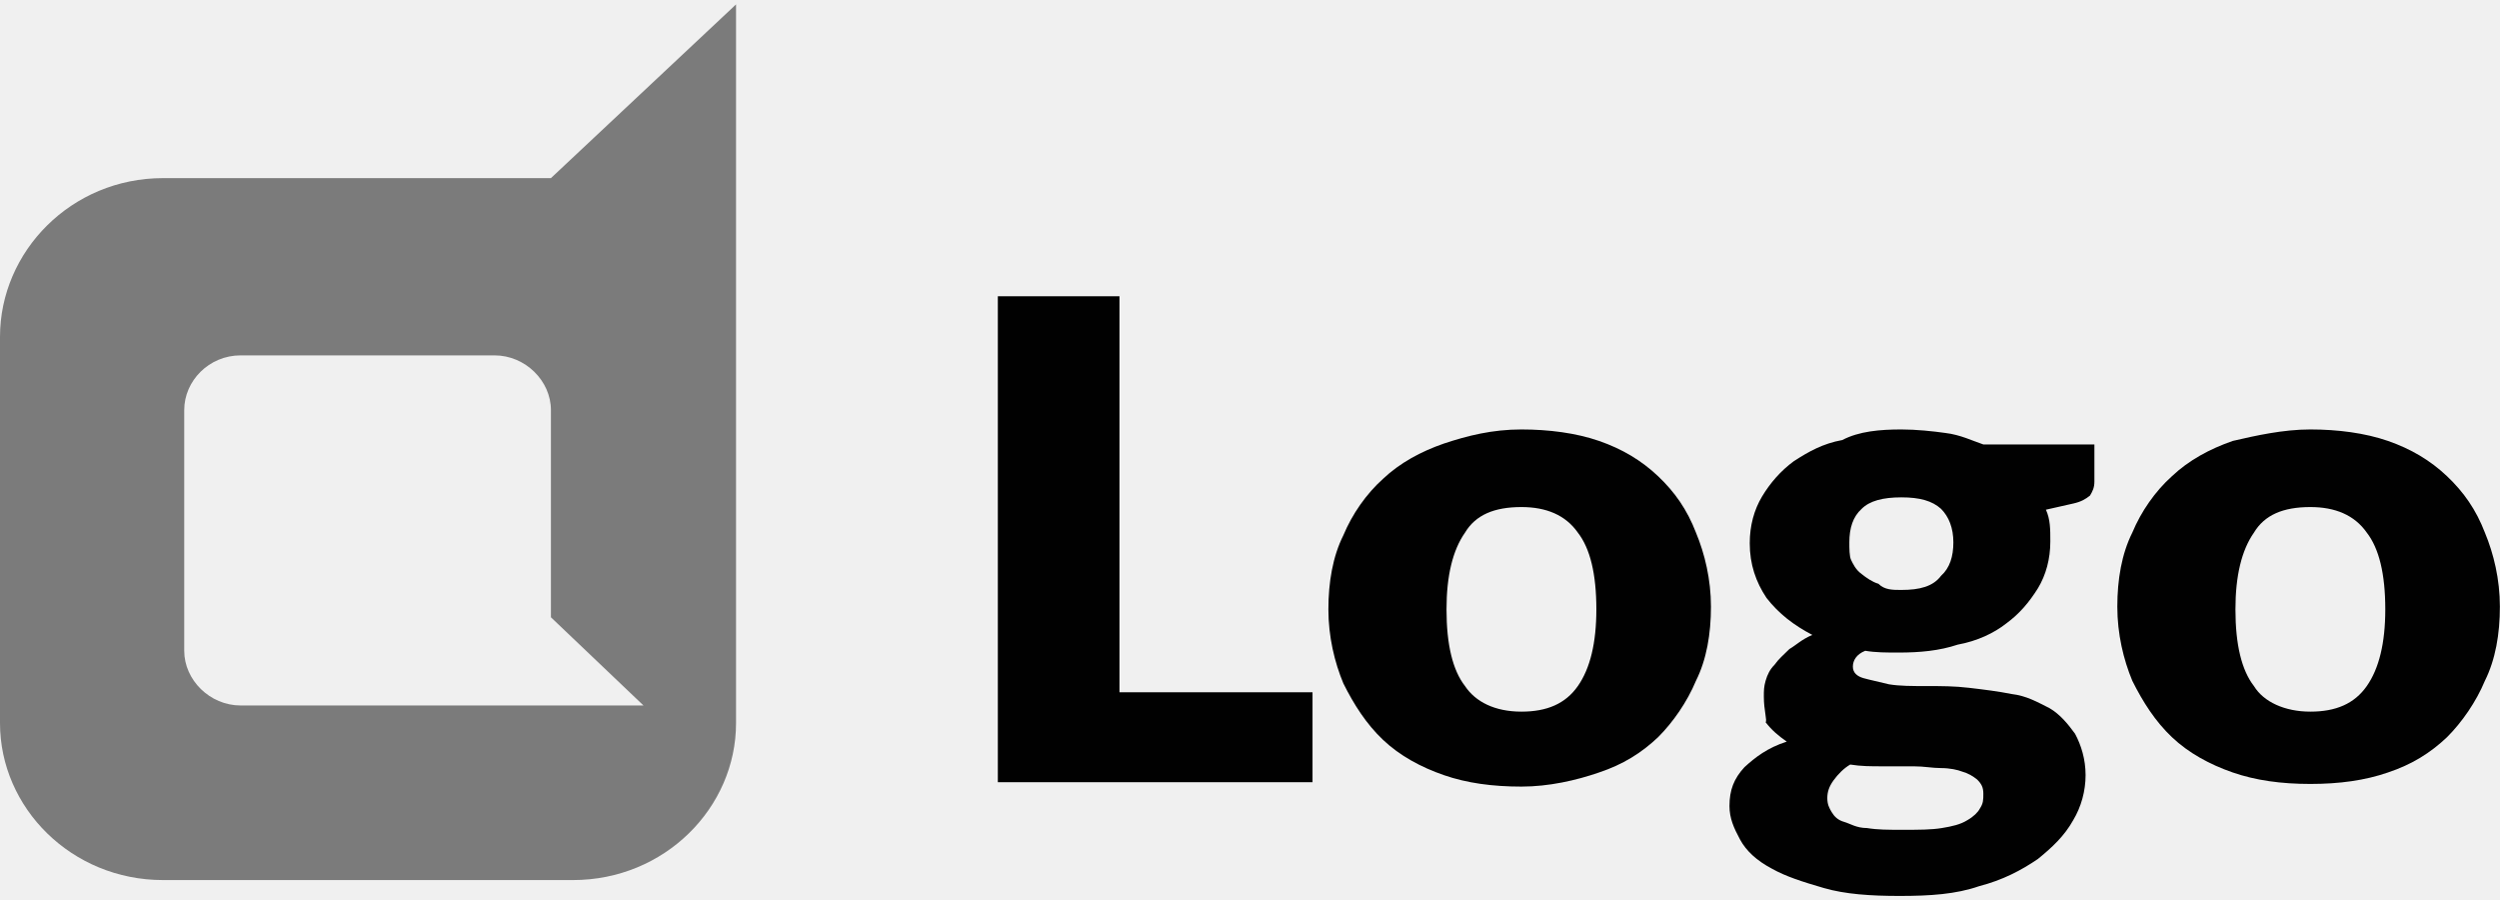
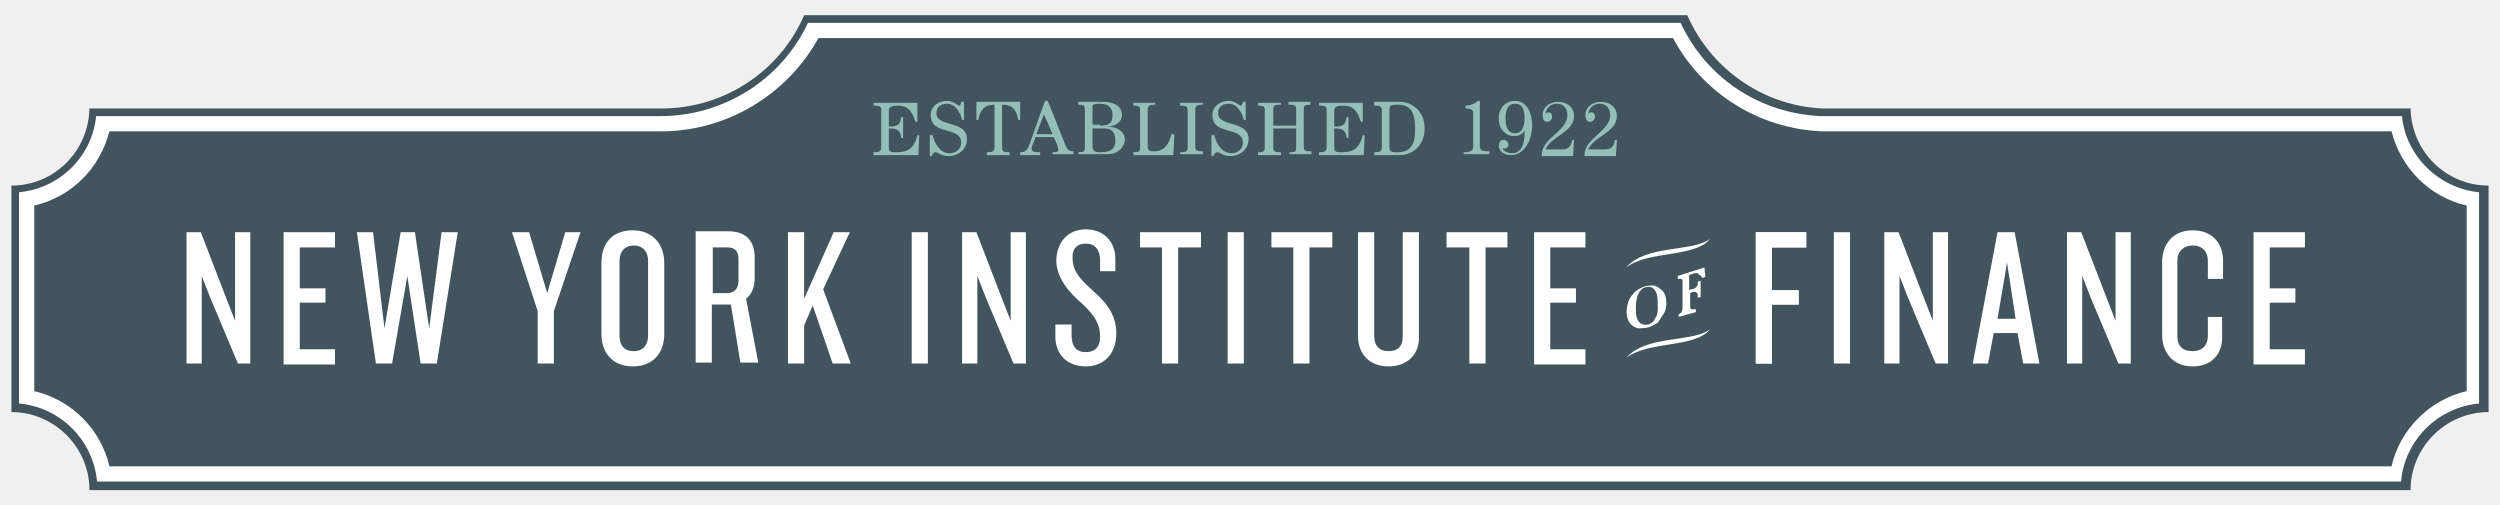
- <svg xmlns="http://www.w3.org/2000/svg" xmlns:xlink="http://www.w3.org/1999/xlink" version="1.1" id="Layer_1" x="0px" y="0px" viewBox="0 0 283.5 102" style="enable-background:new 0 0 283.5 102;" xml:space="preserve">
+ <svg xmlns="http://www.w3.org/2000/svg" version="1.1" id="Layer_1" x="0px" y="0px" viewBox="0 0 262.7 53" style="enable-background:new 0 0 262.7 53;" xml:space="preserve">
  <style type="text/css">
- 	.st0{clip-path:url(#XMLID_36_);}
- 	.st1{clip-path:url(#XMLID_37_);fill:#010101;}
- 	.st2{clip-path:url(#SVGID_2_);}
- 	.st3{clip-path:url(#XMLID_38_);fill:#010101;}
- 	.st4{clip-path:url(#SVGID_4_);}
- 	.st5{clip-path:url(#XMLID_39_);fill:#010101;}
- 	.st6{clip-path:url(#SVGID_6_);}
- 	.st7{clip-path:url(#XMLID_40_);fill:#010101;}
- 	.st8{clip-path:url(#SVGID_8_);}
- 	.st9{clip-path:url(#XMLID_41_);fill:#7B7B7B;}
+ 	.st0{fill:#42545D;}
+ 	.st1{fill:#FFFFFF;}
+ 	.st2{fill:#94BEB8;}
</style>
-   <g id="XMLID_21_">
+   <g>
+     <path class="st0" d="M261.5,19.5c-4.5,0-8.1-3.6-8.2-8.1h-61.8c-6.4-0.3-11.8-4.3-14.2-9.8H84.5c-2.5,5.8-8.3,9.8-15,9.8H9.4   c-0.1,4.5-3.7,8.1-8.2,8.1v23.8c4.5,0,8.2,3.7,8.2,8.2h243.9c0-4.5,3.7-8.2,8.2-8.2v-2V21.4V19.5z" />
+     <path class="st1" d="M10.2,50.6c-0.4-4.3-3.8-7.8-8.2-8.2V20.2c4.3-0.4,7.7-3.8,8.1-8h59.3c6.6,0,12.7-3.8,15.5-9.8h91.7   c2.7,5.8,8.3,9.5,14.7,9.8l0,0h61.1c0.4,4.2,3.9,7.6,8.1,8v22.2c-4.3,0.4-7.8,3.8-8.2,8.2H10.2z" />
+     <path class="st0" d="M11.5,49c-0.9-3.9-4-7-7.9-7.9V21.6c3.9-0.9,6.9-3.9,7.9-7.8h58C76.3,13.8,82.7,10,86,4h89.8   c3.1,5.8,9,9.5,15.6,9.8l0.1,0h59.8c1,3.9,4,6.9,7.9,7.8v19.5c-3.9,0.9-7,4-7.9,7.9H11.5z" />
    <g>
-       <defs>
-         <polygon id="XMLID_18_" points="127,78.5 148.9,78.5 148.9,88.7 113.2,88.7 113.2,33.6 127,33.6    " />
-       </defs>
-       <clipPath id="XMLID_36_">
-         <use xlink:href="#XMLID_18_" style="overflow:visible;" />
-       </clipPath>
-       <g class="st0">
-         <defs>
-           <rect id="XMLID_19_" x="-1501.1" y="-110" width="2945" height="2666.8" />
-         </defs>
-         <clipPath id="XMLID_37_">
-           <use xlink:href="#XMLID_19_" style="overflow:visible;" />
-         </clipPath>
-         <rect id="XMLID_20_" x="103" y="23.3" class="st1" width="56.1" height="75.6" />
-       </g>
+       <path class="st1" d="M25,38.2l-2.9-6.9L21.2,29v9.2h-1.6V24.4h1.5l2.7,7l0.9,2.3v-9.3h1.6v13.8H25z" />
+       <path class="st1" d="M29.8,38.2V24.4h5.4V26h-3.7v4.3h2.7v1.5h-2.7v4.9h3.7v1.6H29.8z" />
+       <path class="st1" d="M45.9,38.2h-1.7L42.8,29l-1.6,9.2h-1.7l-2-13.8h1.7l1.2,10.1l1.7-10.1h1.5l1.5,10.1l1.3-10.1h1.7L45.9,38.2z" />
+     </g>
+     <path class="st1" d="M58.2,32.7v5.5h-1.7v-5.5l-2.7-8.3h1.8l1.9,6.4l1.9-6.4H61L58.2,32.7z" />
+     <path class="st1" d="M66.5,38.5c-2.1,0-3.3-1.4-3.3-3.4v-7.5c0-2,1.1-3.4,3.3-3.4c2.1,0,3.3,1.5,3.3,3.4v7.5   C69.8,37,68.7,38.5,66.5,38.5z M68.1,27.4c0-0.9-0.5-1.6-1.5-1.6c-1,0-1.5,0.7-1.5,1.6v7.9c0,1,0.5,1.6,1.5,1.6   c1,0,1.5-0.7,1.5-1.6V27.4z" />
+     <polygon class="st1" points="87.5,38.2 85.4,32.1 84.5,34.2 84.5,38.2 82.8,38.2 82.8,24.4 84.5,24.4 84.5,31.4 87.6,24.4    89.3,24.4 86.5,30.4 89.4,38.2  " />
+     <path class="st1" d="M79.7,38.2l-1.3-6.8c0.6-0.5,0.9-1.2,0.9-2.2v-2.1c0-1.9-1-2.8-2.8-2.8h-3.4v13.8h1.7v-6.1h1.6   c0.1,0,0.2,0,0.4,0l1,6.1H79.7z M76.4,30.8h-1.5V26h1.6c0.7,0,1.1,0.4,1.1,1.2v2.3C77.6,30.3,77.2,30.8,76.4,30.8z" />
+     <g>
+       <path class="st1" d="M95.8,38.2V24.4h1.7v13.8H95.8z" />
+       <path class="st1" d="M106.5,38.2l-2.9-6.9l-0.9-2.3v9.2h-1.6V24.4h1.5l2.7,7l0.9,2.3v-9.3h1.6v13.8H106.5z" />
+       <path class="st1" d="M114.1,38.5c-2,0-3.2-1.3-3.2-3.1v-1.3h1.7v1.1c0,1.2,0.5,1.8,1.5,1.8c1,0,1.5-0.6,1.5-1.6    c0-1.3-0.5-2.2-1.9-3.5c-1.3-1.1-2.7-2.7-2.7-4.5c0-1.8,1.1-3.3,3.1-3.3c1.9,0,3.1,1.3,3.1,3.1v1.3h-1.6v-1.1    c0-1.1-0.5-1.8-1.5-1.8c-0.9,0-1.4,0.5-1.4,1.4c0,1.3,0.5,2.1,2.2,3.6c1.6,1.4,2.4,2.7,2.4,4.4C117.3,37.4,115.8,38.5,114.1,38.5z    " />
+       <path class="st1" d="M123.8,26v12.2h-1.7V26h-2.3v-1.6h6.4V26H123.8z" />
+       <path class="st1" d="M129,38.2V24.4h1.7v13.8H129z" />
+       <path class="st1" d="M137.6,26v12.2h-1.7V26h-2.3v-1.6h6.4V26H137.6z" />
+       <path class="st1" d="M145.9,38.5c-1.9,0-3.2-1.2-3.2-3.2V24.4h1.7v10.9c0,1,0.5,1.6,1.5,1.6c1,0,1.5-0.5,1.5-1.6V24.4h1.7v10.9    C149.2,37.3,147.8,38.5,145.9,38.5z" />
+       <path class="st1" d="M156.1,26v12.2h-1.7V26H152v-1.6h6.4V26H156.1z" />
+       <path class="st1" d="M161.2,38.2V24.4h5.4V26h-3.7v4.3h2.7v1.5h-2.7v4.9h3.7v1.6H161.2z" />
    </g>
    <g>
-       <defs>
-         <path id="SVGID_1_" d="M172.6,80.7c2.9,0,5-0.9,6.4-2.9c1.4-2,2.1-4.9,2.1-8.7c0-4-0.7-6.9-2.1-8.7c-1.4-2-3.6-2.9-6.4-2.9     c-3.1,0-5.2,0.9-6.4,2.9c-1.4,2-2.1,4.9-2.1,8.7c0,4,0.7,6.9,2.1,8.7C167.4,79.6,169.6,80.7,172.6,80.7z M172.6,48.7     c3.1,0,6.2,0.4,8.8,1.3c2.6,0.9,4.8,2.2,6.7,4c1.9,1.8,3.3,3.8,4.3,6.4c1,2.4,1.7,5.3,1.7,8.4s-0.5,6-1.7,8.4     c-1,2.4-2.6,4.7-4.3,6.4c-1.9,1.8-4,3.1-6.7,4c-2.6,0.9-5.7,1.6-8.8,1.6c-3.3,0-6.2-0.4-8.8-1.3c-2.6-0.9-5-2.2-6.9-4     s-3.3-4-4.5-6.4c-1-2.4-1.7-5.3-1.7-8.4s0.5-6,1.7-8.4c1-2.4,2.6-4.7,4.5-6.4c1.9-1.8,4.3-3.1,6.9-4     C166.5,49.4,169.3,48.7,172.6,48.7z" />
-       </defs>
-       <clipPath id="SVGID_2_">
-         <use xlink:href="#SVGID_1_" style="overflow:visible;" />
-       </clipPath>
-       <g class="st2">
-         <defs>
-           <rect id="XMLID_16_" x="-1501.1" y="-110" width="2945" height="2666.8" />
-         </defs>
-         <clipPath id="XMLID_38_">
-           <use xlink:href="#XMLID_16_" style="overflow:visible;" />
-         </clipPath>
-         <rect id="XMLID_17_" x="140.5" y="38.5" class="st3" width="63.7" height="61.1" />
-       </g>
+       <path class="st1" d="M175,31.1c0.1,0.3,0.1,0.6,0.1,0.9c0,0.3-0.1,0.7-0.3,1c-0.2,0.3-0.4,0.6-0.6,0.9c-0.3,0.2-0.6,0.4-1,0.5    c-0.4,0.1-0.8,0.1-1.1,0.1c-0.3-0.1-0.5-0.2-0.7-0.4c-0.2-0.2-0.3-0.4-0.4-0.7c-0.1-0.4-0.1-0.8,0-1.3c0.1-0.5,0.3-0.9,0.6-1.2    c0.3-0.4,0.7-0.6,1.2-0.8c0.4-0.1,0.7-0.1,1-0.1c0.3,0.1,0.5,0.2,0.7,0.4C174.8,30.6,174.9,30.8,175,31.1z M174.1,30.9    c-0.2-0.6-0.6-0.9-1.2-0.7c-0.2,0-0.3,0.1-0.4,0.2c-0.1,0.1-0.2,0.2-0.3,0.4c-0.1,0.2-0.2,0.4-0.2,0.6c-0.1,0.3-0.1,0.6-0.1,1    c0,0.4,0,0.7,0.1,1c0.2,0.6,0.6,0.8,1.2,0.7c0.3-0.1,0.6-0.3,0.7-0.6c0.2-0.3,0.3-0.6,0.3-1C174.2,31.8,174.2,31.3,174.1,30.9z" />
+       <path class="st1" d="M179.2,29.1l-0.3,0.1c-0.1-0.1-0.2-0.3-0.3-0.3c-0.1-0.1-0.2-0.1-0.2-0.2c-0.1,0-0.2,0-0.2,0    c-0.1,0-0.2,0-0.4,0.1l-0.3,0.1l0,1.6l0.2-0.1c0.2,0,0.3-0.1,0.4-0.1c0.1-0.1,0.1-0.1,0.2-0.2c0-0.1,0.1-0.1,0.1-0.2    c0-0.1,0-0.2,0-0.3l0.3-0.1l0,1.7l-0.3,0.1c0-0.2,0-0.3,0-0.4c-0.1-0.2-0.3-0.3-0.6-0.2l-0.2,0.1v1.2c0,0.1,0,0.2,0,0.3    c0,0.1,0.1,0.1,0.1,0.2c0.1,0,0.1,0,0.2,0c0.1,0,0.1,0,0.2,0l0.1,0l0,0.3l-1.8,0.5l0-0.3c0.1,0,0.2-0.1,0.3-0.2    c0-0.1,0.1-0.2,0.1-0.4l0-2.7c0-0.1,0-0.2,0-0.2c0-0.1-0.1-0.2-0.2-0.2c-0.1,0-0.2,0-0.3,0l0-0.3l2.8-0.9L179.2,29.1z" />
    </g>
    <g>
-       <defs>
-         <path id="SVGID_3_" d="M215.7,66.9c2.1,0,3.6-0.4,4.5-1.6c1-0.9,1.4-2.2,1.4-3.8c0-1.6-0.5-2.9-1.4-3.8c-1-0.9-2.4-1.3-4.5-1.3     c-2.1,0-3.6,0.4-4.5,1.3c-1,0.9-1.4,2.2-1.4,3.8c0,0.7,0,1.6,0.2,2c0.2,0.4,0.5,1.1,1.2,1.6c0.5,0.4,1.2,0.9,1.9,1.1     C213.8,66.9,214.7,66.9,215.7,66.9z M225,90c0-0.7-0.2-1.1-0.7-1.6c-0.5-0.4-1-0.7-1.7-0.9c-0.5-0.2-1.4-0.4-2.4-0.4     c-1,0-1.9-0.2-3.1-0.2h-3.6c-1.2,0-2.4,0-3.6-0.2c-0.7,0.4-1.4,1.1-1.9,1.8c-0.5,0.7-0.7,1.3-0.7,2c0,0.7,0.2,1.1,0.5,1.6     s0.7,0.9,1.4,1.1c0.7,0.2,1.4,0.7,2.6,0.7c1.2,0.2,2.4,0.2,4,0.2c1.9,0,3.3,0,4.5-0.2s2.1-0.4,2.9-0.9c0.7-0.4,1.2-0.9,1.4-1.3     C225,91.1,225,90.7,225,90z M215.7,48.7c1.7,0,3.6,0.2,5,0.4c1.7,0.2,3.1,0.9,4.3,1.3h12.6v4.2c0,0.7-0.2,1.1-0.5,1.6     c-0.5,0.4-1,0.7-1.9,0.9l-3.1,0.7c0.5,1.1,0.5,2.2,0.5,3.6c0,2-0.5,3.8-1.4,5.3c-1,1.6-2.1,2.9-3.6,4c-1.4,1.1-3.3,2-5.5,2.4     c-2.1,0.7-4.3,0.9-6.7,0.9c-1.4,0-2.6,0-3.8-0.2c-1,0.4-1.4,1.1-1.4,1.8c0,0.7,0.5,1.1,1.2,1.3c0.7,0.2,1.7,0.4,2.9,0.7     c1.2,0.2,2.6,0.2,4.3,0.2c1.7,0,3.1,0,4.8,0.2c1.7,0.2,3.3,0.4,4.8,0.7c1.7,0.2,2.9,0.9,4.3,1.6c1.2,0.7,2.1,1.8,2.9,2.9     c0.7,1.3,1.2,2.9,1.2,4.7s-0.5,3.6-1.4,5.1c-1,1.8-2.4,3.1-4,4.4c-1.9,1.3-4,2.4-6.7,3.1c-2.6,0.9-5.5,1.1-9,1.1     c-3.3,0-6.2-0.2-8.6-0.9c-2.4-0.7-4.3-1.3-5.9-2.2c-1.7-0.9-2.9-2-3.6-3.3c-0.7-1.3-1.2-2.4-1.2-3.8c0-1.8,0.5-3.1,1.7-4.4     c1.2-1.1,2.6-2.2,4.8-2.9c-1-0.7-1.7-1.3-2.4-2.2c0.2-0.2-0.2-1.3-0.2-2.9c0-0.7,0-1.1,0.2-1.8c0.2-0.7,0.5-1.3,1-1.8     c0.5-0.7,1-1.1,1.7-1.8c0.7-0.4,1.4-1.1,2.6-1.6c-2.1-1.1-3.8-2.4-5.2-4.2c-1.2-1.8-1.9-3.8-1.9-6.2c0-2,0.5-3.8,1.4-5.3     s2.1-2.9,3.6-4c1.7-1.1,3.3-2,5.5-2.4C210.9,48.9,213.3,48.7,215.7,48.7z" />
-       </defs>
-       <clipPath id="SVGID_4_">
-         <use xlink:href="#SVGID_3_" style="overflow:visible;" />
-       </clipPath>
-       <g class="st4">
-         <defs>
-           <rect id="XMLID_12_" x="-1501.1" y="-110" width="2945" height="2666.8" />
-         </defs>
-         <clipPath id="XMLID_39_">
-           <use xlink:href="#XMLID_12_" style="overflow:visible;" />
-         </clipPath>
-         <rect id="XMLID_13_" x="185.7" y="38.5" class="st5" width="62.1" height="73.4" />
-       </g>
+       <path class="st1" d="M186.2,26v4.5h2.8V32h-2.8v6.2h-1.7V24.4h5.3V26H186.2z" />
+       <path class="st1" d="M192.7,38.2V24.4h1.7v13.8H192.7z" />
+       <path class="st1" d="M203.4,38.2l-2.9-6.9l-0.9-2.3v9.2H198V24.4h1.5l2.7,7l0.9,2.3v-9.3h1.6v13.8H203.4z" />
+       <path class="st1" d="M212.6,38.2l-0.6-3.2h-2.5l-0.6,3.2h-1.6l2.6-13.8h1.8l2.6,13.8H212.6z M210.9,27.6l-1,5.9h1.9L210.9,27.6z" />
+       <path class="st1" d="M222.6,38.2l-2.9-6.9l-0.9-2.3v9.2h-1.6V24.4h1.5l2.7,7l0.9,2.3v-9.3h1.6v13.8H222.6z" />
+       <path class="st1" d="M230.4,38.5c-2.1,0-3.2-1.5-3.2-3.3v-7.7c0-1.8,1.1-3.3,3.2-3.3c2.1,0,3.2,1.4,3.2,3.2v1.9H232v-1.9    c0-0.9-0.5-1.6-1.6-1.6c-1,0-1.6,0.7-1.6,1.5v8.1c0,0.9,0.5,1.5,1.6,1.5c1,0,1.6-0.6,1.6-1.6v-2h1.5v1.9    C233.6,37.1,232.5,38.5,230.4,38.5z" />
+       <path class="st1" d="M236.8,38.2V24.4h5.4V26h-3.7v4.3h2.7v1.5h-2.7v4.9h3.7v1.6H236.8z" />
+       <path class="st1" d="M186.2,26v4.5h2.8V32h-2.8v6.2h-1.7V24.4h5.3V26H186.2z" />
    </g>
+     <path class="st1" d="M170.9,28.1c2-2.4,7-1.6,8.8-3l0,0C178.1,27.1,173.2,26.3,170.9,28.1L170.9,28.1z" />
+     <path class="st1" d="M170.9,37.6c2-2.4,7-1.6,8.8-3l0,0C178.1,36.6,173.2,35.8,170.9,37.6L170.9,37.6z" />
    <g>
-       <defs>
-         <path id="SVGID_5_" d="M262.1,80.7c2.9,0,5-0.9,6.4-2.9c1.4-2,2.1-4.9,2.1-8.7c0-4-0.7-6.9-2.1-8.7c-1.4-2-3.6-2.9-6.4-2.9     c-3.1,0-5.2,0.9-6.4,2.9c-1.4,2-2.1,4.9-2.1,8.7c0,4,0.7,6.9,2.1,8.7C256.8,79.6,259.2,80.7,262.1,80.7z M262.1,48.7     c3.1,0,6.2,0.4,8.8,1.3c2.6,0.9,4.8,2.2,6.7,4c1.9,1.8,3.3,3.8,4.3,6.4c1,2.4,1.7,5.3,1.7,8.4s-0.5,6-1.7,8.4     c-1,2.4-2.6,4.7-4.3,6.4c-1.9,1.8-4,3.1-6.7,4c-2.6,0.9-5.5,1.3-8.8,1.3s-6.2-0.4-8.8-1.3c-2.6-0.9-5-2.2-6.9-4     c-1.9-1.8-3.3-4-4.5-6.4c-1-2.4-1.7-5.3-1.7-8.4s0.5-6,1.7-8.4c1-2.4,2.6-4.7,4.5-6.4c1.9-1.8,4.3-3.1,6.9-4     C255.9,49.4,259,48.7,262.1,48.7z" />
-       </defs>
-       <clipPath id="SVGID_6_">
-         <use xlink:href="#SVGID_5_" style="overflow:visible;" />
-       </clipPath>
-       <g class="st6">
-         <defs>
-           <rect id="XMLID_7_" x="-1501.1" y="-110" width="2945" height="2666.8" />
-         </defs>
-         <clipPath id="XMLID_40_">
-           <use xlink:href="#XMLID_7_" style="overflow:visible;" />
-         </clipPath>
-         <rect id="XMLID_8_" x="230" y="38.5" class="st7" width="63.7" height="60.9" />
-       </g>
-     </g>
-     <g>
-       <defs>
-         <path id="SVGID_7_" d="M62.5,70V46.5c0-3.3-2.9-6.2-6.4-6.2H27.3c-3.6,0-6.4,2.9-6.4,6.2v27.3c0,3.3,2.9,6.2,6.4,6.2H73L62.5,70z      M18.5,20.2h44L83.5,0.5V82c0,9.6-8.1,17.8-18.5,17.8H18.5C8.1,99.8,0,91.6,0,82V38.2C0,28.5,8.1,20.2,18.5,20.2z" />
-       </defs>
-       <clipPath id="SVGID_8_">
-         <use xlink:href="#SVGID_7_" style="overflow:visible;" />
-       </clipPath>
-       <g class="st8">
-         <defs>
-           <rect id="XMLID_3_" x="-1501.1" y="-110" width="2945" height="2666.8" />
-         </defs>
-         <clipPath id="XMLID_41_">
-           <use xlink:href="#XMLID_3_" style="overflow:visible;" />
-         </clipPath>
-         <rect id="XMLID_4_" x="-10.2" y="-9.8" class="st9" width="103.9" height="119.8" />
-       </g>
+       <path class="st2" d="M96.5,16.3h-4.7V16c0.6,0,0.8-0.1,0.8-0.5v-3.9c0-0.4-0.1-0.5-0.8-0.5v-0.3h4.6l0,2h-0.2    c-0.4-1.2-0.8-1.7-1.9-1.7c-0.5,0-0.9,0.1-0.9,0.5v1.7c0.8,0,1.2-0.1,1.3-1l0.2,0v2.2h-0.2c-0.1-0.9-0.5-1-1.3-1v2.1    c0,0.3,0.2,0.4,0.7,0.4c1.1,0,1.9-0.2,2.3-1.8h0.2L96.5,16.3z" />
+       <path class="st2" d="M97.8,14.2H98c0.2,0.9,0.8,1.9,1.8,1.9c0.6,0,1.2-0.4,1.2-1.1c0-1.8-3.2-0.7-3.2-2.9c0-1,0.9-1.5,1.7-1.5    c0.7,0,1.1,0.5,1.3,0.5c0.1,0,0.2-0.3,0.2-0.4h0.3v1.9h-0.2c-0.2-0.8-0.7-1.7-1.6-1.7c-0.6,0-1.1,0.3-1.1,1c0,1.5,3.2,0.7,3.2,2.7    c0,1.1-0.9,1.8-1.9,1.8c-0.8,0-1.1-0.4-1.4-0.4c-0.2,0-0.3,0.2-0.4,0.4h-0.2V14.2z" />
+       <path class="st2" d="M107,12.6c-0.2-1-0.5-1.6-1.7-1.6v4.5c0,0.4,0.1,0.5,0.8,0.5v0.3h-2.4V16c0.6,0,0.8-0.1,0.8-0.5V11    c-1.1,0-1.5,0.6-1.7,1.6h-0.2l0-1.9h2.3h2.3l0,1.9H107z" />
+       <path class="st2" d="M107.2,16.3V16c0.7,0,0.8-0.4,1-0.9l1.6-4.5h0.3l1.8,4.5c0.2,0.6,0.4,0.8,0.9,0.8v0.3h-2.2V16    c0.6,0,0.6-0.1,0.6-0.3c0-0.2-0.2-0.8-0.5-1.3h-1.9c-0.1,0.5-0.4,0.9-0.4,1.2c0,0.3,0.2,0.4,0.9,0.4v0.3H107.2z M110.6,14.1    l-0.9-2.1l-0.8,2.1H110.6z" />
+       <path class="st2" d="M114,11.5c0-0.4-0.1-0.5-0.7-0.5v-0.3h2.6c1.5,0,2,0.7,2,1.4c0,0.7-0.7,1.2-1.6,1.2v0c1.2,0,1.9,0.6,1.9,1.4    c0,0.5-0.5,1.5-1.8,1.5h-3.1V16c0.6,0,0.7-0.1,0.7-0.5V11.5z M115.6,13.2c1.1,0,1.3-0.4,1.3-1.1c0-0.8-0.4-1.2-1.4-1.2    c-0.7,0-0.7,0.2-0.7,0.4v1.8H115.6z M114.8,13.5v1.9c0,0.4,0.2,0.6,0.8,0.6c1.2,0,1.6-0.4,1.6-1.2c0-0.8-0.3-1.3-1.1-1.3H114.8z" />
+       <path class="st2" d="M123.3,16.3h-4.2V16c0.6,0,0.7-0.1,0.7-0.5v-3.9c0-0.4-0.1-0.5-0.7-0.5v-0.3h2.3V11c-0.6,0-0.8,0.1-0.8,0.5    v3.9c0,0.4,0.2,0.5,0.6,0.5c0.7,0,1.5-0.2,1.9-1.8h0.3L123.3,16.3z" />
+       <path class="st2" d="M126.4,10.7V11c-0.6,0-0.8,0.1-0.8,0.5v3.9c0,0.4,0.1,0.5,0.8,0.5v0.3H124V16c0.6,0,0.8-0.1,0.8-0.5v-3.9    c0-0.4-0.1-0.5-0.8-0.5v-0.3H126.4z" />
+       <path class="st2" d="M127.4,14.2h0.2c0.2,0.9,0.8,1.9,1.8,1.9c0.6,0,1.2-0.4,1.2-1.1c0-1.8-3.2-0.7-3.2-2.9c0-1,0.9-1.5,1.7-1.5    c0.7,0,1.1,0.5,1.3,0.5c0.1,0,0.2-0.3,0.2-0.4h0.3v1.9h-0.2c-0.2-0.8-0.7-1.7-1.6-1.7c-0.6,0-1.1,0.3-1.1,1c0,1.5,3.2,0.7,3.2,2.7    c0,1.1-0.9,1.8-1.9,1.8c-0.8,0-1.1-0.4-1.4-0.4c-0.2,0-0.3,0.2-0.4,0.4h-0.2V14.2z" />
+       <path class="st2" d="M132.2,16.3V16c0.6,0,0.7-0.1,0.7-0.5v-3.9c0-0.4-0.1-0.5-0.7-0.5v-0.3h2.4V11c-0.7,0-0.8,0.1-0.8,0.5v1.7    h2.4v-1.7c0-0.4-0.1-0.5-0.8-0.5v-0.3h2.3V11c-0.6,0-0.7,0.1-0.7,0.5v3.9c0,0.4,0.1,0.5,0.8,0.5v0.3h-2.3V16    c0.6,0,0.7-0.1,0.7-0.5v-2h-2.4v2c0,0.4,0.1,0.5,0.8,0.5v0.3H132.2z" />
+       <path class="st2" d="M143.3,16.3h-4.7V16c0.6,0,0.8-0.1,0.8-0.5v-3.9c0-0.4-0.1-0.5-0.8-0.5v-0.3h4.6l0,2H143    c-0.4-1.2-0.8-1.7-1.9-1.7c-0.5,0-0.9,0.1-0.9,0.5v1.7c0.8,0,1.2-0.1,1.3-1l0.2,0v2.2h-0.2c-0.1-0.9-0.5-1-1.3-1v2.1    c0,0.3,0.2,0.4,0.7,0.4c1.1,0,1.9-0.2,2.3-1.8h0.2L143.3,16.3z" />
+       <path class="st2" d="M144.5,10.7h2.6c1.2,0,2.6,0.9,2.6,2.8c0,1.9-1.4,2.8-2.6,2.8h-2.7V16c0.6,0,0.8-0.1,0.8-0.5v-3.9    c0-0.4-0.1-0.5-0.8-0.5V10.7z M146,15.4c0,0.5,0.1,0.6,0.8,0.6c1.6,0,1.9-1,1.9-2.5c0-1.9-0.6-2.5-1.9-2.5c-0.7,0-0.8,0.1-0.8,0.6    V15.4z" />
+       <path class="st2" d="M153.9,11.1c0.6,0,1.1-0.2,1.4-0.5h0.2v4.7c0,0.5,0.2,0.6,1,0.6v0.3h-2.7V16c0.8,0,1-0.2,1-0.6v-3.6    c0-0.2-0.2-0.4-0.8-0.4V11.1z" />
+       <path class="st2" d="M159.2,10.6c1.3,0,1.8,1.4,1.8,2.5c0,1.9-1,3.2-2.2,3.2c-0.8,0-1.3-0.4-1.3-1c0-0.4,0.2-0.6,0.5-0.6    c0.3,0,0.5,0.2,0.5,0.5c0,0.3-0.2,0.4-0.4,0.4c-0.1,0-0.1,0-0.2,0c0.1,0.3,0.6,0.5,1,0.5c1,0,1.3-1.1,1.3-2c0-0.1,0-0.3,0-0.4h0    c-0.2,0.4-0.6,0.6-1.1,0.6c-1,0-1.6-0.9-1.6-1.7C157.4,11.5,158.1,10.6,159.2,10.6z M160.2,12.4c0-1.3-0.5-1.5-1-1.5s-1,0.3-1,1.5    c0,1.3,0.5,1.6,1,1.6S160.2,13.7,160.2,12.4z" />
+       <path class="st2" d="M162,16.3c0-1.8,2.7-2.5,2.7-4.2c0-0.7-0.4-1.2-1.1-1.2c-0.6,0-1.1,0.4-1.2,1c0.1,0,0.2-0.1,0.3-0.1    c0.2,0,0.4,0.1,0.4,0.5c0,0.2-0.2,0.5-0.5,0.5c-0.3,0-0.5-0.2-0.5-0.7c0-0.9,0.8-1.4,1.6-1.4c0.9,0,1.7,0.5,1.7,1.5    c0,1.7-2.4,2.1-3,3.5h1.7c0.7,0,1-0.3,1.1-1h0.2l-0.1,1.7H162z" />
+       <path class="st2" d="M166.5,16.3c0-1.8,2.7-2.5,2.7-4.2c0-0.7-0.4-1.2-1.1-1.2c-0.6,0-1.1,0.4-1.2,1c0.1,0,0.2-0.1,0.3-0.1    c0.2,0,0.4,0.1,0.4,0.5c0,0.2-0.2,0.5-0.5,0.5c-0.3,0-0.5-0.2-0.5-0.7c0-0.9,0.8-1.4,1.6-1.4c0.9,0,1.7,0.5,1.7,1.5    c0,1.7-2.4,2.1-3,3.5h1.7c0.7,0,1-0.3,1.1-1h0.2l-0.1,1.7H166.5z" />
    </g>
  </g>
</svg>
